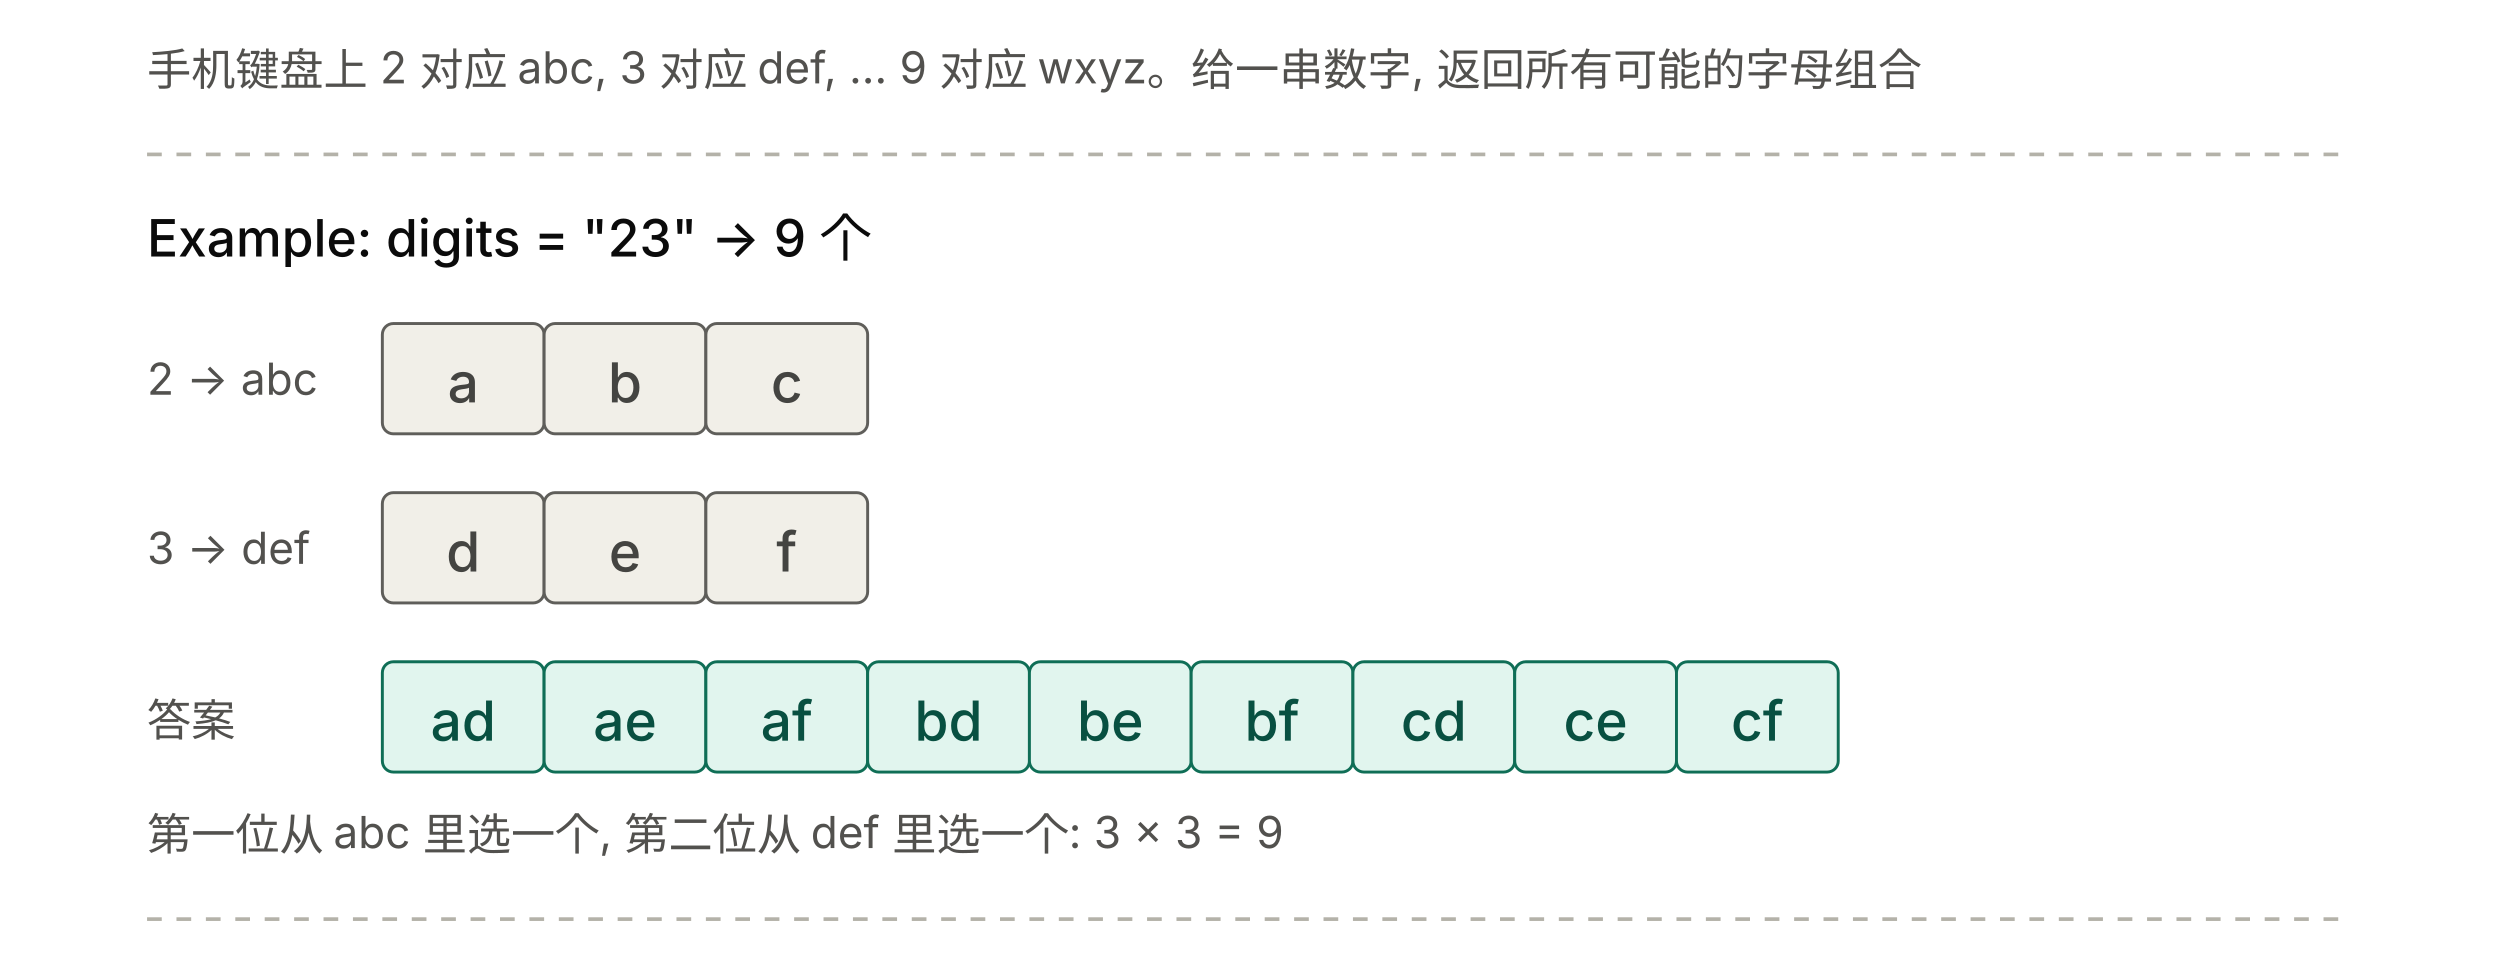
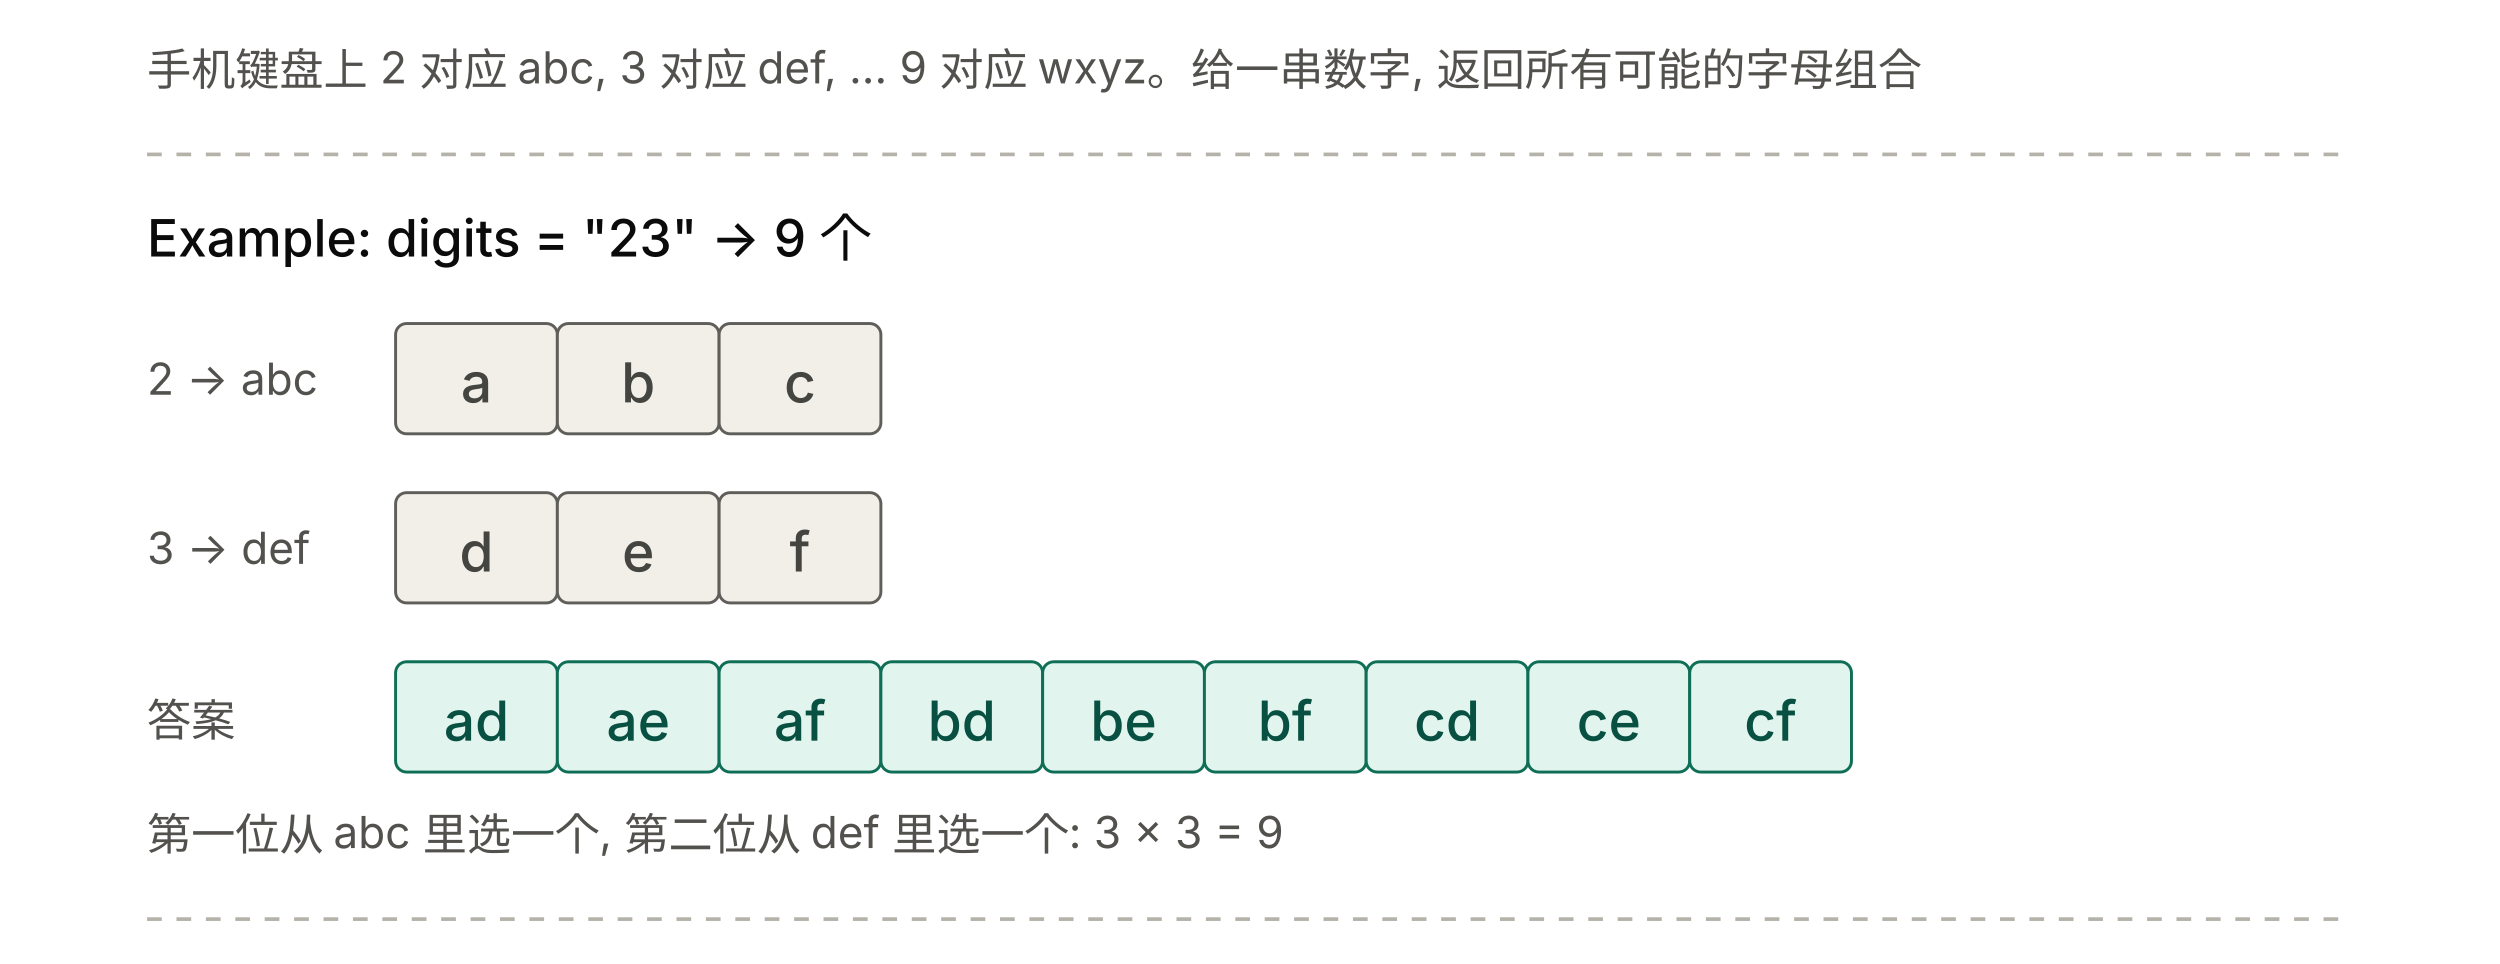
<svg xmlns="http://www.w3.org/2000/svg" width="100%" viewBox="0 0 680 262" role="img" font-family="ui-sans-serif, system-ui, -apple-system, PingFang SC, sans-serif">
  <text x="40" y="18" font-size="12" fill="#52514E" text-anchor="start" font-weight="400" dominant-baseline="central" style="white-space:pre">手机键盘上 2 对应 abc, 3 对应 def, ... 9 对应 wxyz。给一串数字, 返回所有可能的字母组合</text>
  <line x1="40" y1="42" x2="640" y2="42" stroke="#B4B2A9" stroke-dasharray="4 4" />
  <text x="40" y="62" font-size="14" fill="#0B0B0B" text-anchor="start" font-weight="500" dominant-baseline="central" style="white-space:pre">Example:  digits = "23"  →  9 个</text>
  <text x="40" y="103" font-size="12" fill="#52514E" text-anchor="start" font-weight="400" dominant-baseline="central" style="white-space:pre">2 → abc</text>
-   <rect x="104" y="88" width="44" height="30" rx="3" fill="#F1EFE8" stroke="#5F5E5A" stroke-width="0.8" />
-   <text x="126.0" y="104.0" font-size="15" fill="#444441" text-anchor="middle" font-weight="500" dominant-baseline="central" style="white-space:pre">a</text>
-   <rect x="148" y="88" width="44" height="30" rx="3" fill="#F1EFE8" stroke="#5F5E5A" stroke-width="0.8" />
-   <text x="170.0" y="104.0" font-size="15" fill="#444441" text-anchor="middle" font-weight="500" dominant-baseline="central" style="white-space:pre">b</text>
-   <rect x="192" y="88" width="44" height="30" rx="3" fill="#F1EFE8" stroke="#5F5E5A" stroke-width="0.8" />
-   <text x="214.0" y="104.0" font-size="15" fill="#444441" text-anchor="middle" font-weight="500" dominant-baseline="central" style="white-space:pre">c</text>
+   <rect x="107.6" y="88" width="44" height="30" rx="3" fill="#F1EFE8" stroke="#5F5E5A" stroke-width="0.8" />
+   <text x="129.6" y="104.0" font-size="15" fill="#444441" text-anchor="middle" font-weight="500" dominant-baseline="central" style="white-space:pre">a</text>
+   <rect x="151.6" y="88" width="44" height="30" rx="3" fill="#F1EFE8" stroke="#5F5E5A" stroke-width="0.8" />
+   <text x="173.6" y="104.0" font-size="15" fill="#444441" text-anchor="middle" font-weight="500" dominant-baseline="central" style="white-space:pre">b</text>
+   <rect x="195.6" y="88" width="44" height="30" rx="3" fill="#F1EFE8" stroke="#5F5E5A" stroke-width="0.8" />
+   <text x="217.6" y="104.0" font-size="15" fill="#444441" text-anchor="middle" font-weight="500" dominant-baseline="central" style="white-space:pre">c</text>
  <text x="40" y="149" font-size="12" fill="#52514E" text-anchor="start" font-weight="400" dominant-baseline="central" style="white-space:pre">3 → def</text>
-   <rect x="104" y="134" width="44" height="30" rx="3" fill="#F1EFE8" stroke="#5F5E5A" stroke-width="0.8" />
-   <text x="126.0" y="150.0" font-size="15" fill="#444441" text-anchor="middle" font-weight="500" dominant-baseline="central" style="white-space:pre">d</text>
-   <rect x="148" y="134" width="44" height="30" rx="3" fill="#F1EFE8" stroke="#5F5E5A" stroke-width="0.8" />
-   <text x="170.0" y="150.0" font-size="15" fill="#444441" text-anchor="middle" font-weight="500" dominant-baseline="central" style="white-space:pre">e</text>
-   <rect x="192" y="134" width="44" height="30" rx="3" fill="#F1EFE8" stroke="#5F5E5A" stroke-width="0.8" />
-   <text x="214.0" y="150.0" font-size="15" fill="#444441" text-anchor="middle" font-weight="500" dominant-baseline="central" style="white-space:pre">f</text>
+   <rect x="107.6" y="134" width="44" height="30" rx="3" fill="#F1EFE8" stroke="#5F5E5A" stroke-width="0.8" />
+   <text x="129.6" y="150.0" font-size="15" fill="#444441" text-anchor="middle" font-weight="500" dominant-baseline="central" style="white-space:pre">d</text>
+   <rect x="151.6" y="134" width="44" height="30" rx="3" fill="#F1EFE8" stroke="#5F5E5A" stroke-width="0.8" />
+   <text x="173.6" y="150.0" font-size="15" fill="#444441" text-anchor="middle" font-weight="500" dominant-baseline="central" style="white-space:pre">e</text>
+   <rect x="195.6" y="134" width="44" height="30" rx="3" fill="#F1EFE8" stroke="#5F5E5A" stroke-width="0.8" />
+   <text x="217.6" y="150.0" font-size="15" fill="#444441" text-anchor="middle" font-weight="500" dominant-baseline="central" style="white-space:pre">f</text>
  <text x="40" y="195" font-size="12" fill="#52514E" text-anchor="start" font-weight="400" dominant-baseline="central" style="white-space:pre">答案</text>
-   <rect x="104" y="180" width="44" height="30" rx="3" fill="#E1F5EE" stroke="#0F6E56" stroke-width="0.8" />
-   <text x="126.0" y="196.0" font-size="15" fill="#085041" text-anchor="middle" font-weight="500" dominant-baseline="central" style="white-space:pre">ad</text>
-   <rect x="148" y="180" width="44" height="30" rx="3" fill="#E1F5EE" stroke="#0F6E56" stroke-width="0.8" />
-   <text x="170.0" y="196.0" font-size="15" fill="#085041" text-anchor="middle" font-weight="500" dominant-baseline="central" style="white-space:pre">ae</text>
-   <rect x="192" y="180" width="44" height="30" rx="3" fill="#E1F5EE" stroke="#0F6E56" stroke-width="0.8" />
-   <text x="214.0" y="196.0" font-size="15" fill="#085041" text-anchor="middle" font-weight="500" dominant-baseline="central" style="white-space:pre">af</text>
-   <rect x="236" y="180" width="44" height="30" rx="3" fill="#E1F5EE" stroke="#0F6E56" stroke-width="0.8" />
-   <text x="258.0" y="196.0" font-size="15" fill="#085041" text-anchor="middle" font-weight="500" dominant-baseline="central" style="white-space:pre">bd</text>
-   <rect x="280" y="180" width="44" height="30" rx="3" fill="#E1F5EE" stroke="#0F6E56" stroke-width="0.8" />
-   <text x="302.0" y="196.0" font-size="15" fill="#085041" text-anchor="middle" font-weight="500" dominant-baseline="central" style="white-space:pre">be</text>
-   <rect x="324" y="180" width="44" height="30" rx="3" fill="#E1F5EE" stroke="#0F6E56" stroke-width="0.8" />
-   <text x="346.0" y="196.0" font-size="15" fill="#085041" text-anchor="middle" font-weight="500" dominant-baseline="central" style="white-space:pre">bf</text>
-   <rect x="368" y="180" width="44" height="30" rx="3" fill="#E1F5EE" stroke="#0F6E56" stroke-width="0.8" />
-   <text x="390.0" y="196.0" font-size="15" fill="#085041" text-anchor="middle" font-weight="500" dominant-baseline="central" style="white-space:pre">cd</text>
-   <rect x="412" y="180" width="44" height="30" rx="3" fill="#E1F5EE" stroke="#0F6E56" stroke-width="0.8" />
-   <text x="434.0" y="196.0" font-size="15" fill="#085041" text-anchor="middle" font-weight="500" dominant-baseline="central" style="white-space:pre">ce</text>
-   <rect x="456" y="180" width="44" height="30" rx="3" fill="#E1F5EE" stroke="#0F6E56" stroke-width="0.8" />
-   <text x="478.0" y="196.0" font-size="15" fill="#085041" text-anchor="middle" font-weight="500" dominant-baseline="central" style="white-space:pre">cf</text>
+   <rect x="107.6" y="180" width="44" height="30" rx="3" fill="#E1F5EE" stroke="#0F6E56" stroke-width="0.8" />
+   <text x="129.6" y="196.0" font-size="15" fill="#085041" text-anchor="middle" font-weight="500" dominant-baseline="central" style="white-space:pre">ad</text>
+   <rect x="151.6" y="180" width="44" height="30" rx="3" fill="#E1F5EE" stroke="#0F6E56" stroke-width="0.8" />
+   <text x="173.6" y="196.0" font-size="15" fill="#085041" text-anchor="middle" font-weight="500" dominant-baseline="central" style="white-space:pre">ae</text>
+   <rect x="195.6" y="180" width="44" height="30" rx="3" fill="#E1F5EE" stroke="#0F6E56" stroke-width="0.8" />
+   <text x="217.6" y="196.0" font-size="15" fill="#085041" text-anchor="middle" font-weight="500" dominant-baseline="central" style="white-space:pre">af</text>
+   <rect x="239.6" y="180" width="44" height="30" rx="3" fill="#E1F5EE" stroke="#0F6E56" stroke-width="0.8" />
+   <text x="261.6" y="196.0" font-size="15" fill="#085041" text-anchor="middle" font-weight="500" dominant-baseline="central" style="white-space:pre">bd</text>
+   <rect x="283.6" y="180" width="44" height="30" rx="3" fill="#E1F5EE" stroke="#0F6E56" stroke-width="0.8" />
+   <text x="305.6" y="196.0" font-size="15" fill="#085041" text-anchor="middle" font-weight="500" dominant-baseline="central" style="white-space:pre">be</text>
+   <rect x="327.6" y="180" width="44" height="30" rx="3" fill="#E1F5EE" stroke="#0F6E56" stroke-width="0.8" />
+   <text x="349.6" y="196.0" font-size="15" fill="#085041" text-anchor="middle" font-weight="500" dominant-baseline="central" style="white-space:pre">bf</text>
+   <rect x="371.6" y="180" width="44" height="30" rx="3" fill="#E1F5EE" stroke="#0F6E56" stroke-width="0.8" />
+   <text x="393.6" y="196.0" font-size="15" fill="#085041" text-anchor="middle" font-weight="500" dominant-baseline="central" style="white-space:pre">cd</text>
+   <rect x="415.6" y="180" width="44" height="30" rx="3" fill="#E1F5EE" stroke="#0F6E56" stroke-width="0.8" />
+   <text x="437.6" y="196.0" font-size="15" fill="#085041" text-anchor="middle" font-weight="500" dominant-baseline="central" style="white-space:pre">ce</text>
+   <rect x="459.6" y="180" width="44" height="30" rx="3" fill="#E1F5EE" stroke="#0F6E56" stroke-width="0.8" />
+   <text x="481.6" y="196.0" font-size="15" fill="#085041" text-anchor="middle" font-weight="500" dominant-baseline="central" style="white-space:pre">cf</text>
  <text x="40" y="226" font-size="12" fill="#52514E" text-anchor="start" font-weight="400" dominant-baseline="central" style="white-space:pre">第一位从 abc 里选一个, 第二位从 def 里选一个: 3 × 3 = 9</text>
  <line x1="40" y1="250" x2="640" y2="250" stroke="#B4B2A9" stroke-dasharray="4 4" />
</svg>
